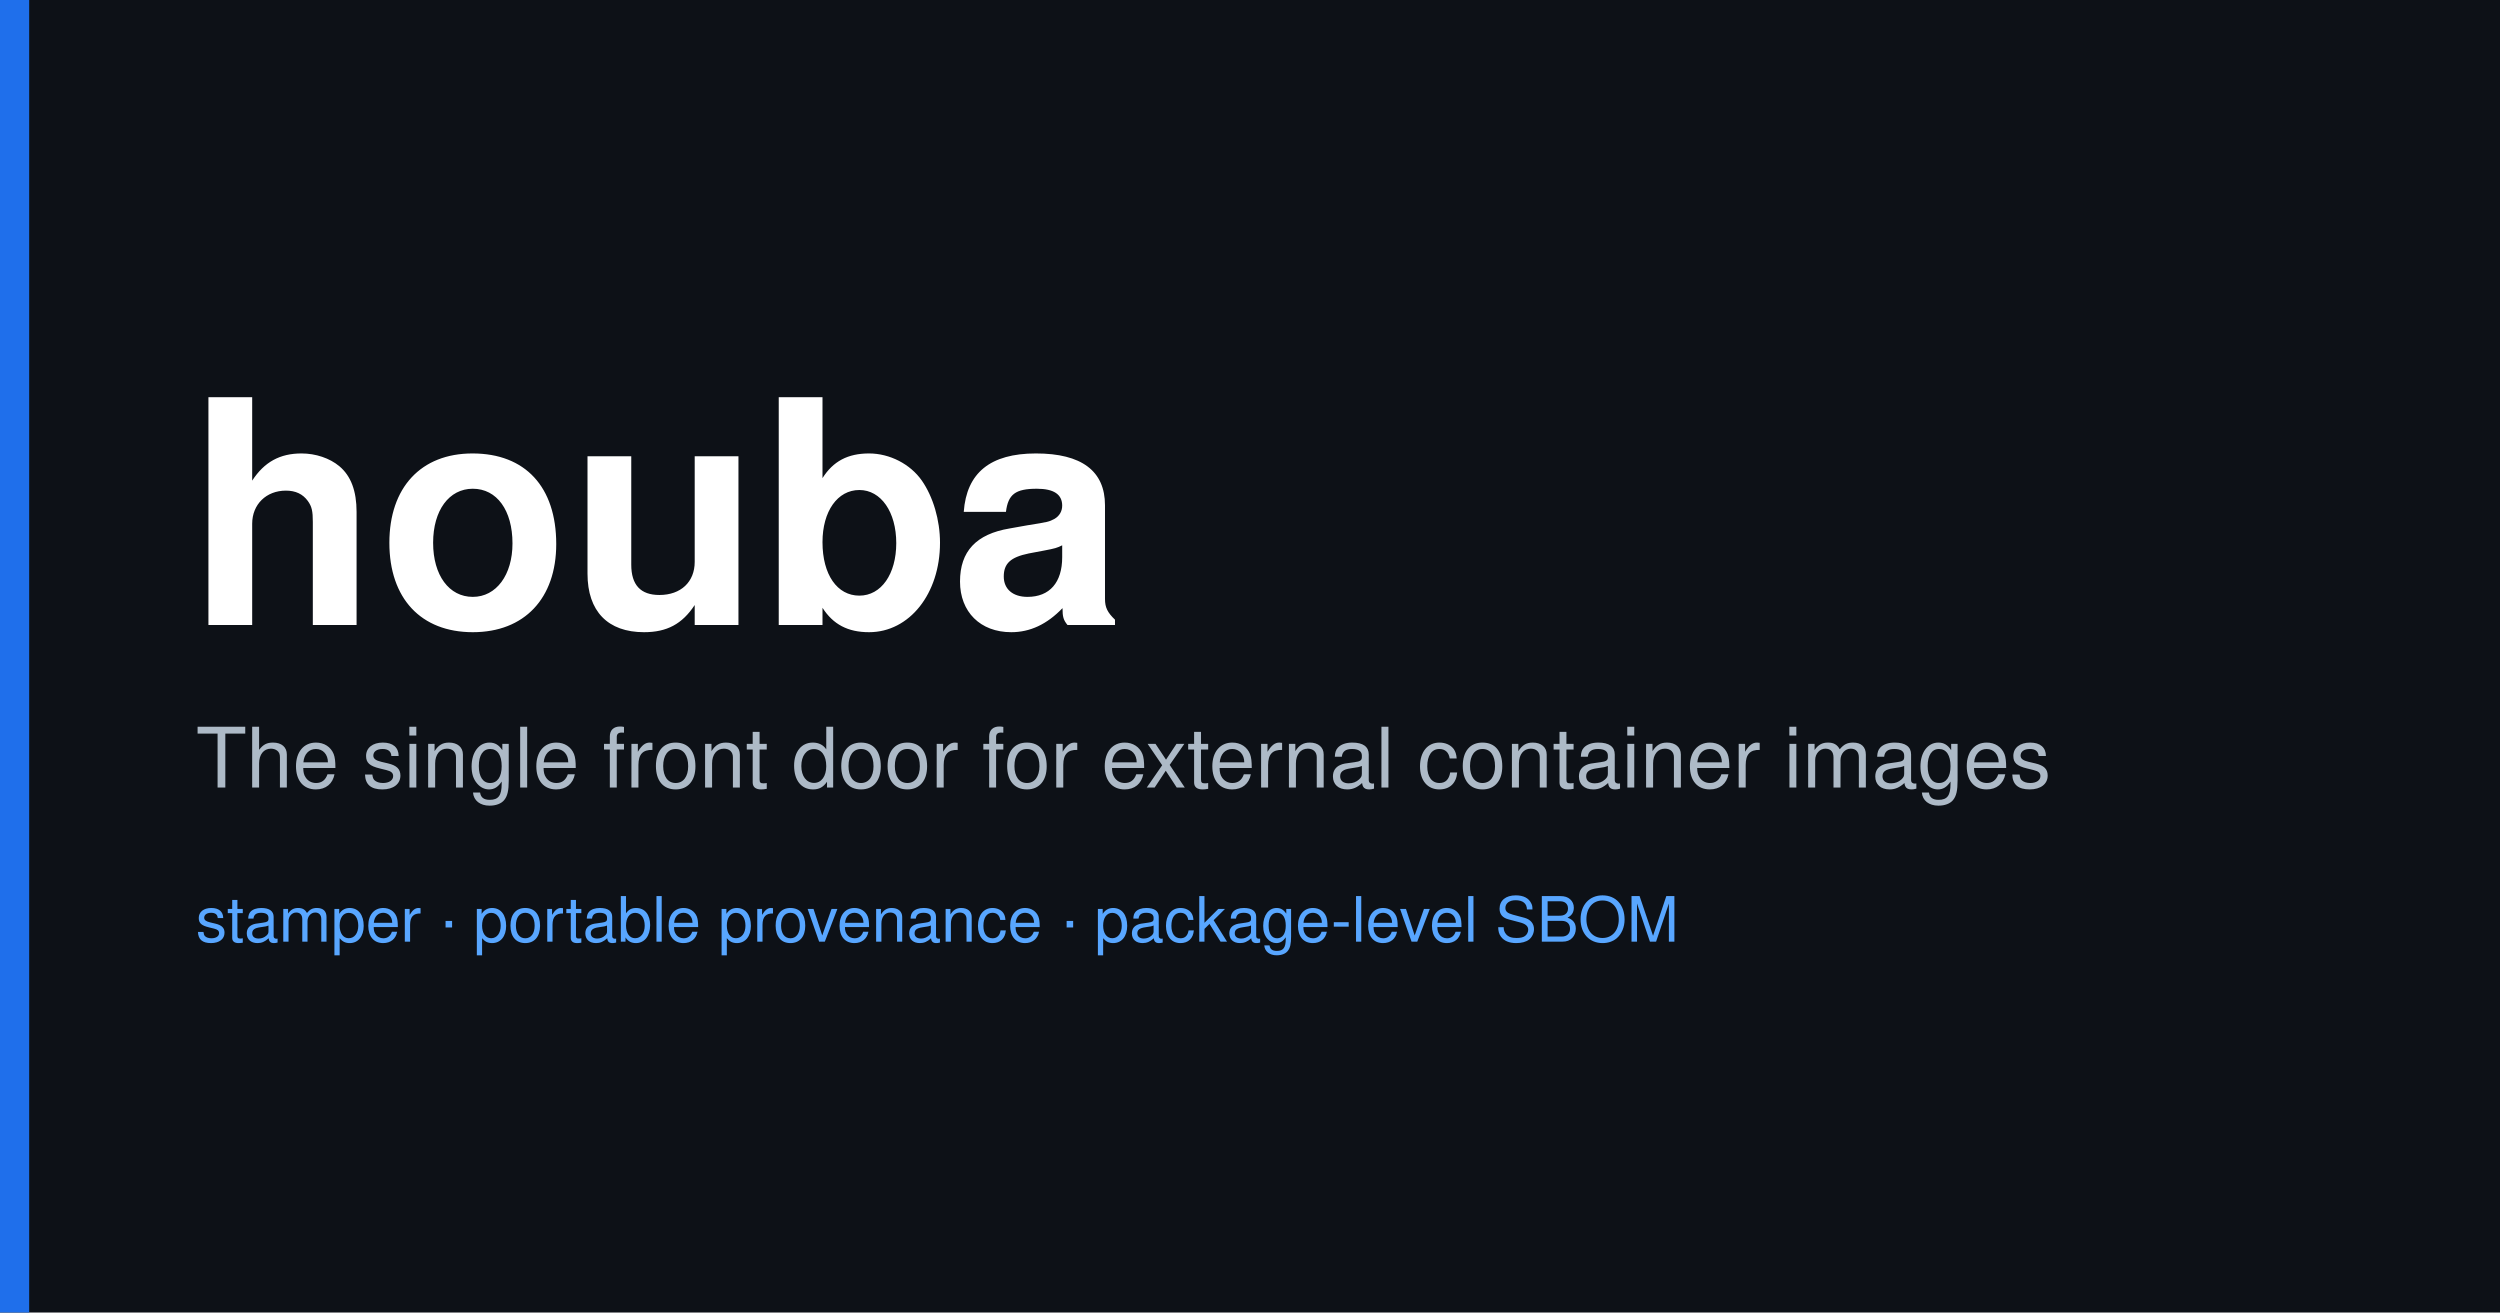
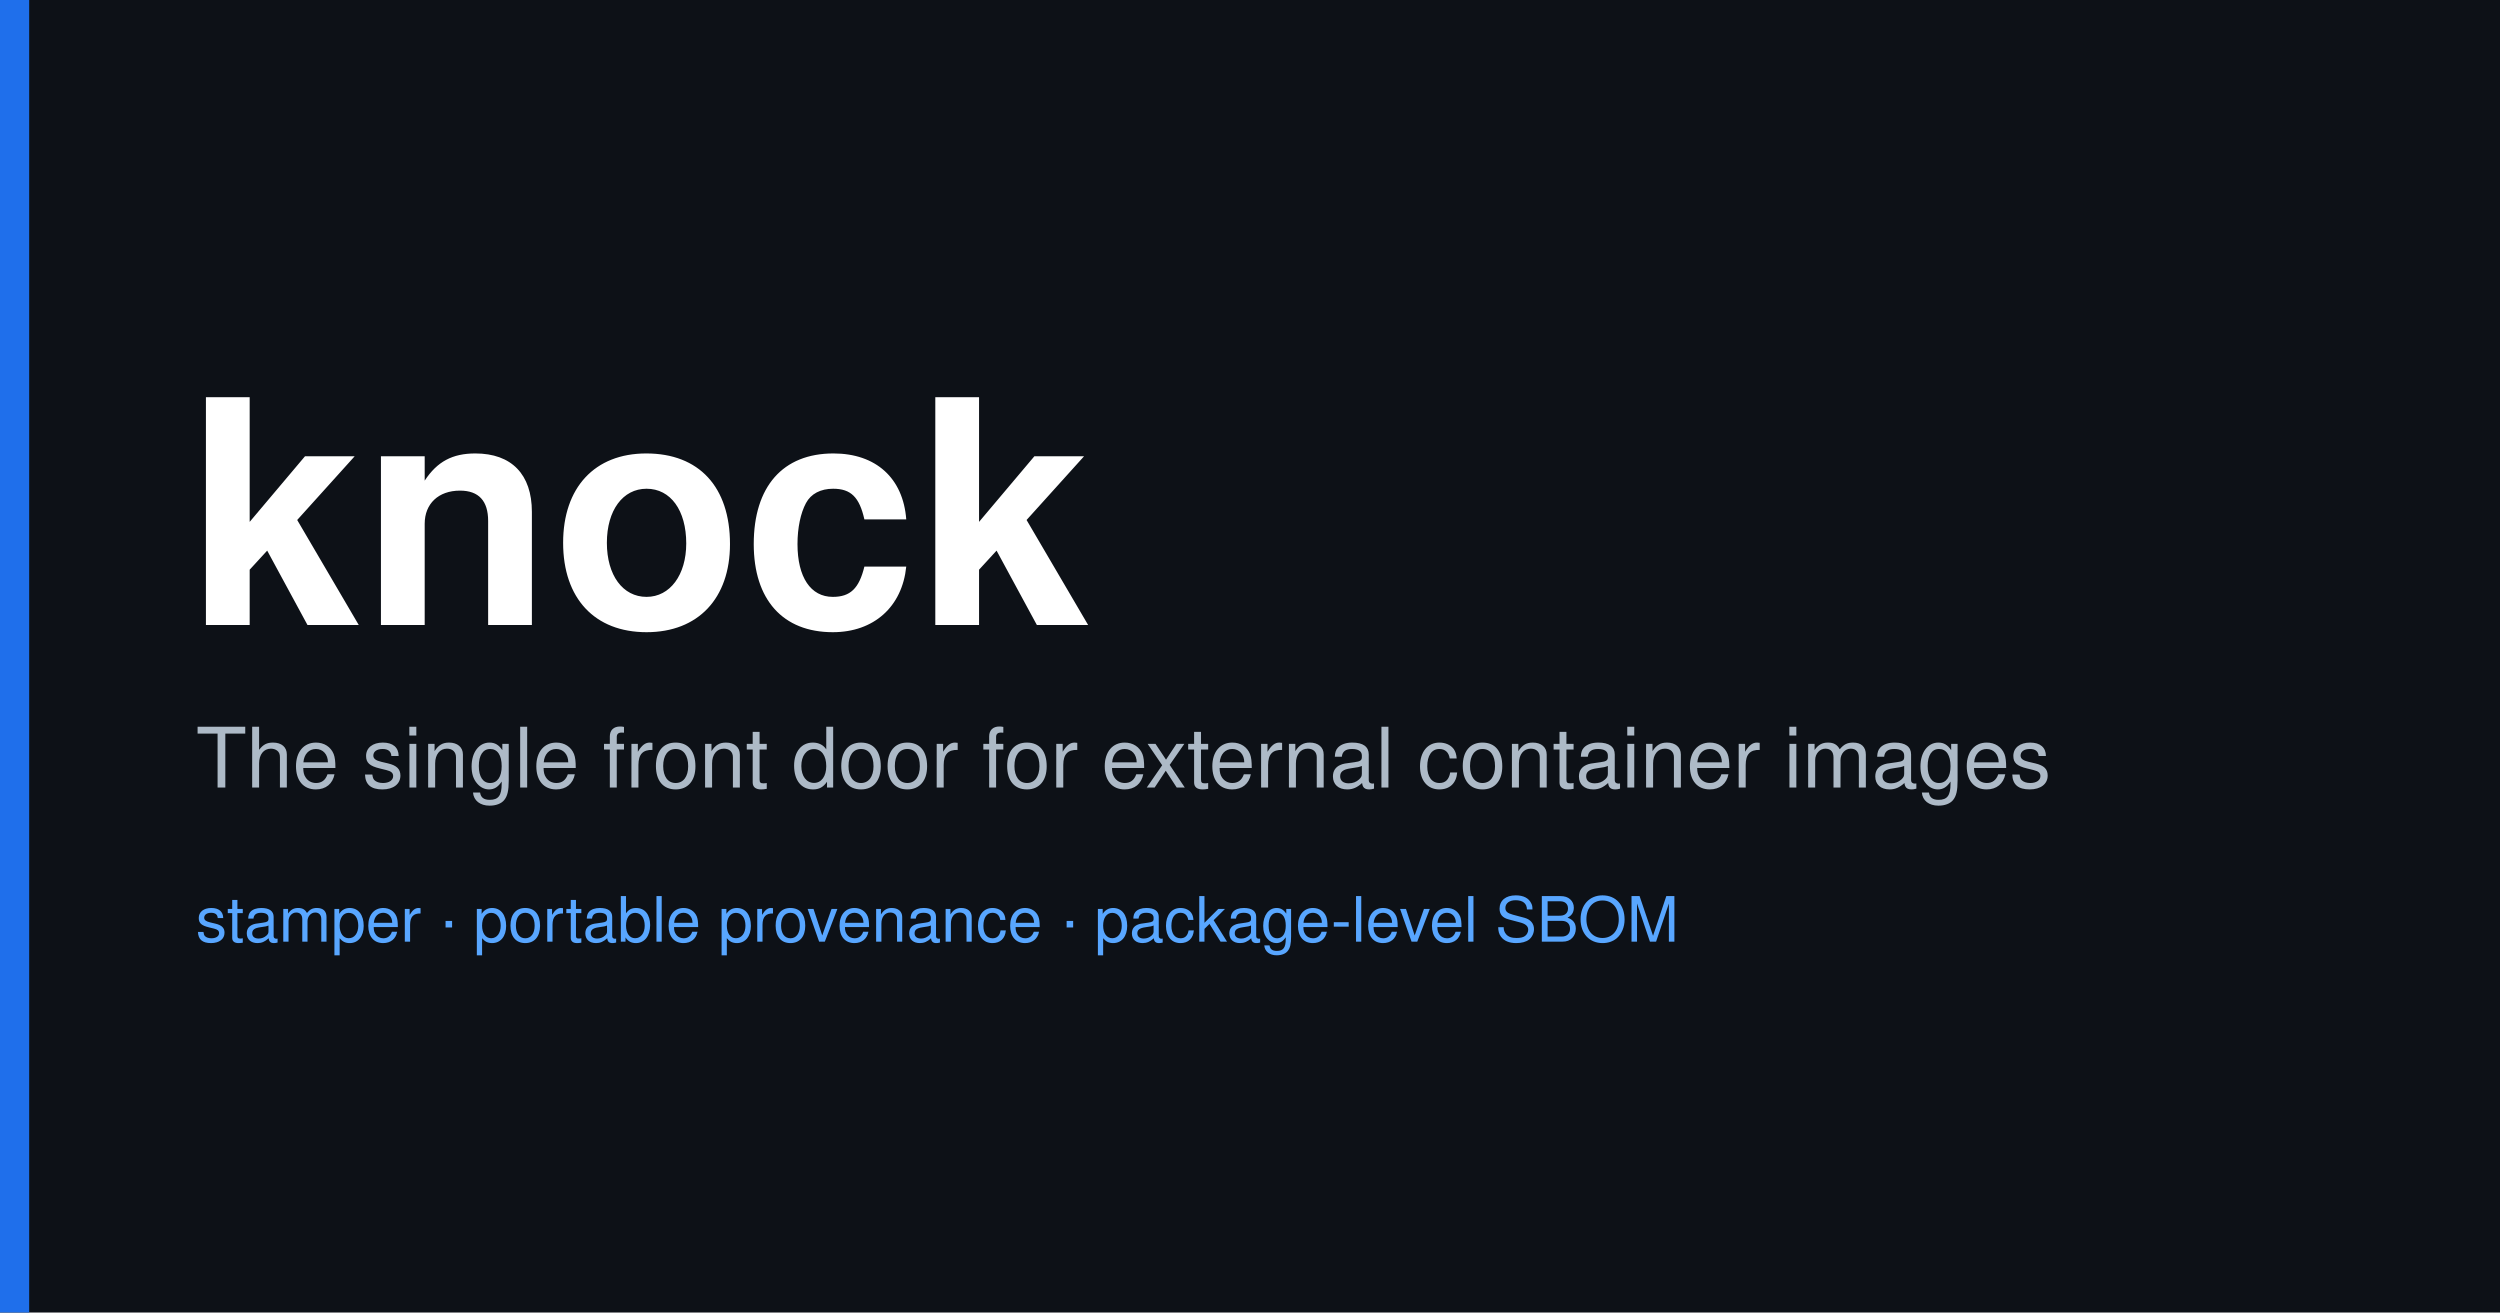
<svg xmlns="http://www.w3.org/2000/svg" width="1200" height="630" viewBox="0 0 1200 630">
  <rect width="1200" height="630" fill="#0d1117" />
  <rect x="0" y="0" width="14" height="630" fill="#1f6feb" />
-   <text x="90" y="300" font-family="Helvetica, Arial, sans-serif" font-size="150" font-weight="bold" fill="#ffffff">houba</text>
+   <text x="90" y="300" font-family="Helvetica, Arial, sans-serif" font-size="150" font-weight="bold" fill="#ffffff">knock</text>
  <text x="94" y="378" font-family="Helvetica, Arial, sans-serif" font-size="40" fill="#adbac7">The single front door for external container images</text>
  <text x="94" y="452" font-family="Helvetica, Arial, sans-serif" font-size="30" fill="#58a6ff">stamper · portable provenance · package-level SBOM</text>
</svg>
